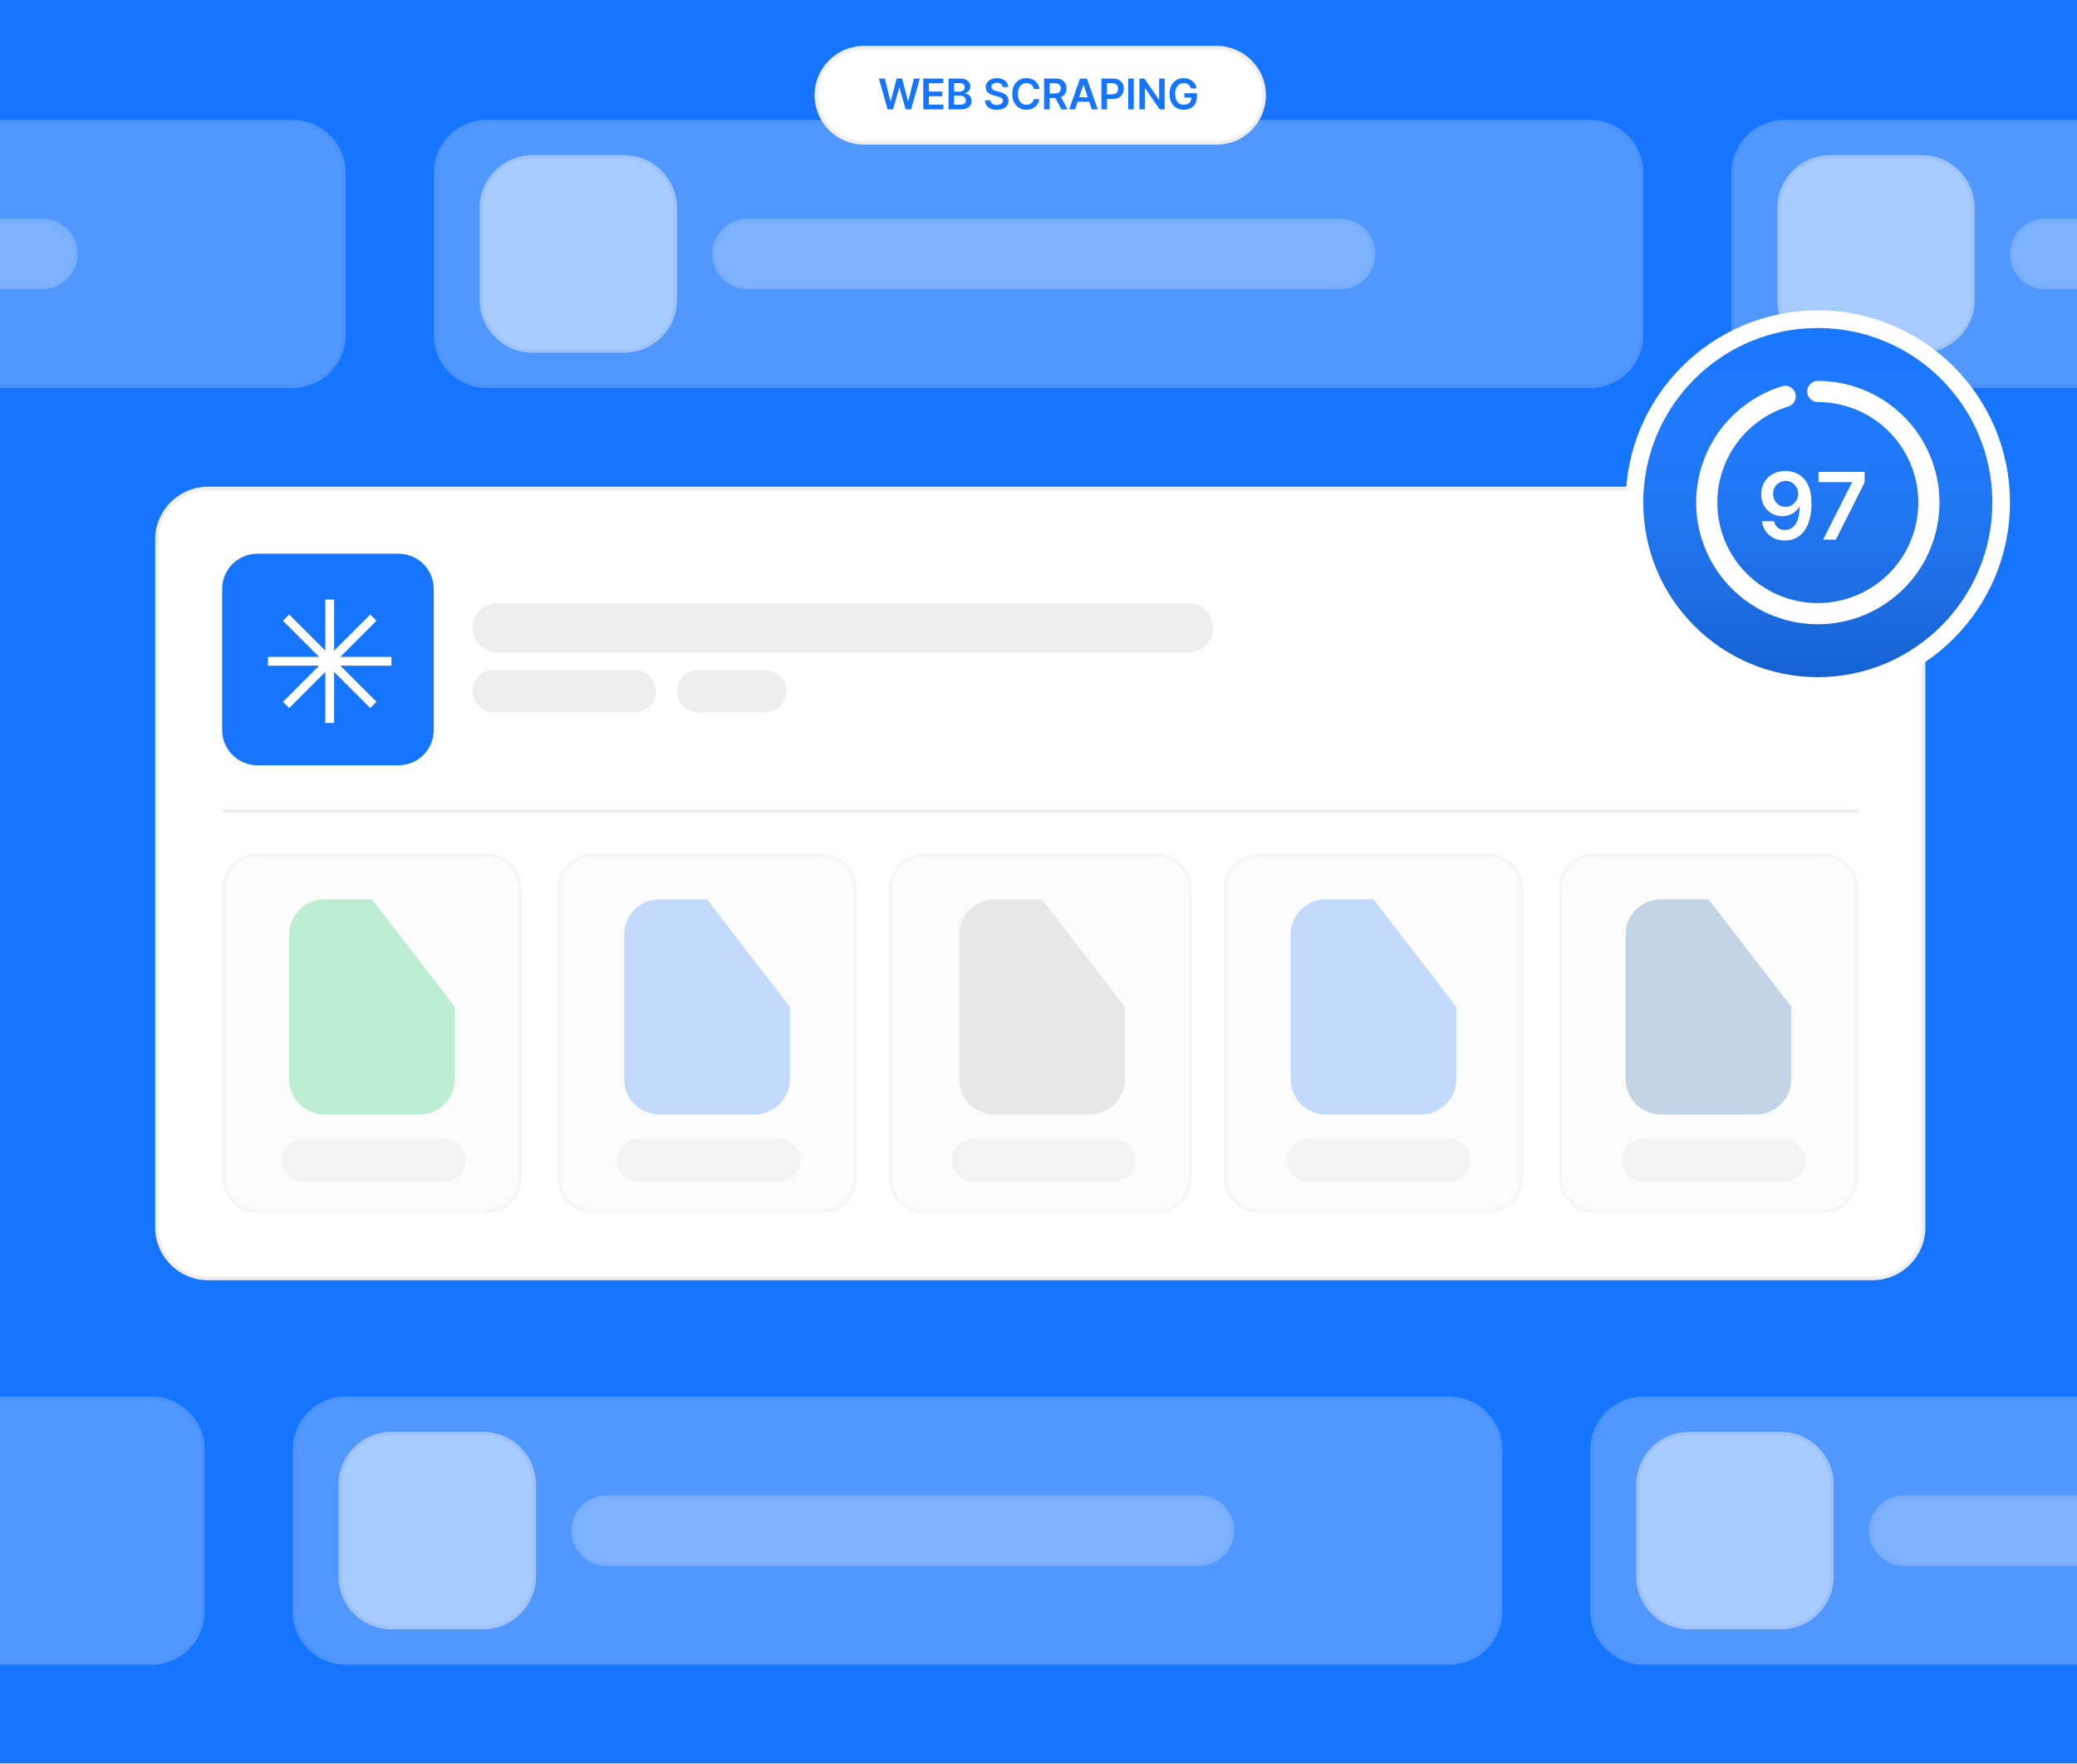
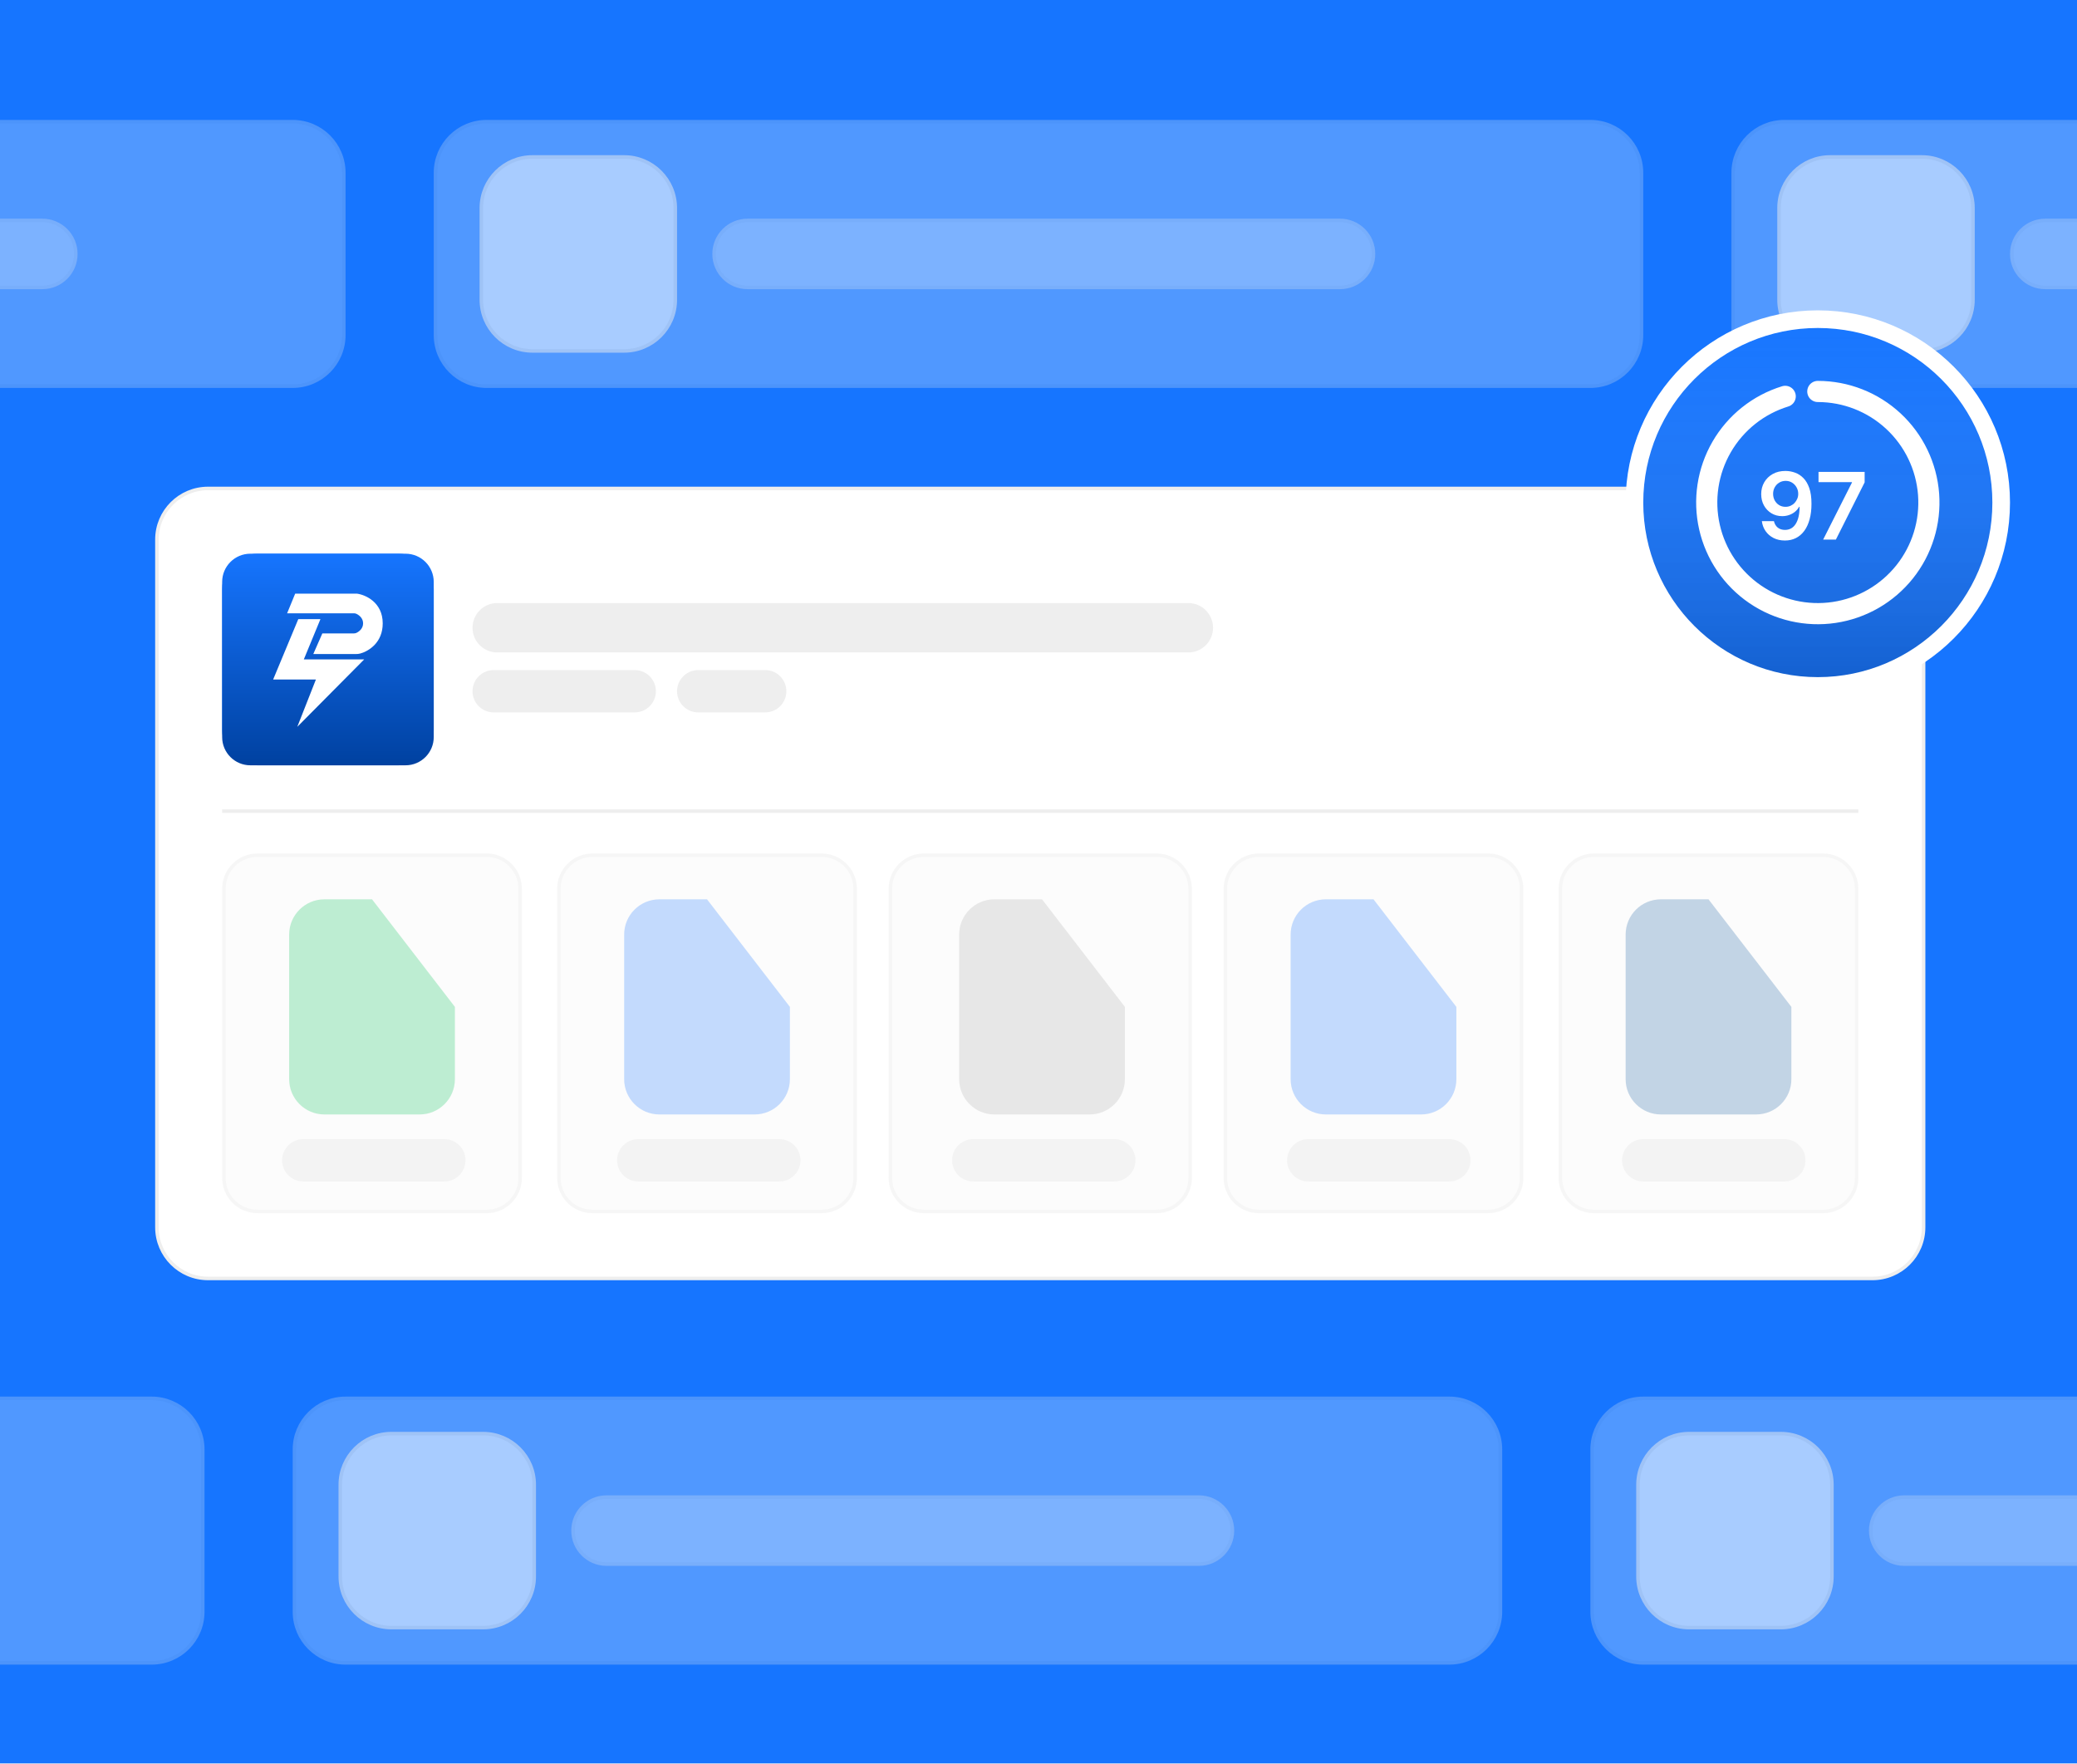
<svg xmlns="http://www.w3.org/2000/svg" width="589" height="500" viewBox="0 0 589 500" fill="none">
  <rect width="589" height="500" fill="#1675FF" />
-   <mask id="mask0_12_1594" style="mask-type:alpha" maskUnits="userSpaceOnUse" x="0" y="0" width="589" height="500">
+   <mask id="mask0_95_3498" style="mask-type:alpha" maskUnits="userSpaceOnUse" x="0" y="0" width="589" height="500">
    <rect x="0.5" y="0.5" width="588" height="499" rx="9.5" fill="#1675FF" stroke="#EEEEEE" />
  </mask>
-   <g mask="url(#mask0_12_1594)">
+   <g mask="url(#mask0_95_3498)">
    <rect x="44.5" y="138.5" width="501" height="224" rx="14.5" fill="white" stroke="#EEEEEE" />
    <rect opacity="0.25" x="123.5" y="34.5" width="342" height="75" rx="14.5" fill="white" stroke="#EEEEEE" />
    <rect opacity="0.5" x="136.5" y="44.5" width="55" height="55" rx="14.5" fill="white" stroke="#EEEEEE" />
    <rect opacity="0.25" x="202.5" y="62.5" width="187" height="19" rx="9.5" fill="white" stroke="#EEEEEE" />
    <rect opacity="0.25" x="83.5" y="396.5" width="342" height="75" rx="14.5" fill="white" stroke="#EEEEEE" />
    <rect opacity="0.5" x="96.5" y="406.5" width="55" height="55" rx="14.5" fill="white" stroke="#EEEEEE" />
    <rect opacity="0.25" x="162.5" y="424.5" width="187" height="19" rx="9.5" fill="white" stroke="#EEEEEE" />
    <rect opacity="0.25" x="-244.5" y="34.5" width="342" height="75" rx="14.5" fill="white" stroke="#EEEEEE" />
    <rect opacity="0.25" x="-165.5" y="62.5" width="187" height="19" rx="9.5" fill="white" stroke="#EEEEEE" />
    <rect opacity="0.25" x="-284.5" y="396.5" width="342" height="75" rx="14.5" fill="white" stroke="#EEEEEE" />
    <rect opacity="0.25" x="491.5" y="34.5" width="342" height="75" rx="14.5" fill="white" stroke="#EEEEEE" />
    <rect opacity="0.5" x="504.5" y="44.5" width="55" height="55" rx="14.5" fill="white" stroke="#EEEEEE" />
    <rect opacity="0.25" x="570.5" y="62.5" width="187" height="19" rx="9.5" fill="white" stroke="#EEEEEE" />
    <rect opacity="0.25" x="451.5" y="396.5" width="342" height="75" rx="14.5" fill="white" stroke="#EEEEEE" />
    <rect opacity="0.5" x="464.5" y="406.5" width="55" height="55" rx="14.5" fill="white" stroke="#EEEEEE" />
    <rect opacity="0.25" x="530.5" y="424.5" width="187" height="19" rx="9.5" fill="white" stroke="#EEEEEE" />
  </g>
  <rect x="63" y="157" width="60" height="60" rx="10" fill="#1675FF" />
  <path d="M105.875 175.126L81.126 199.875" stroke="white" stroke-width="2.5" />
  <path d="M111 187.5L76 187.5" stroke="white" stroke-width="2.5" />
  <path d="M93.5 205V170" stroke="white" stroke-width="2.5" />
  <path d="M81.125 175.126L105.874 199.875" stroke="white" stroke-width="2.5" />
  <rect x="134" y="171" width="210" height="14" rx="7" fill="#EEEEEE" />
  <rect x="134" y="190" width="52" height="12" rx="6" fill="#EEEEEE" />
  <rect x="192" y="190" width="31" height="12" rx="6" fill="#EEEEEE" />
  <path d="M63 230L527 230" stroke="#EEEEEE" />
  <circle cx="515.5" cy="142.5" r="52" fill="#1675FF" />
-   <circle cx="515.5" cy="142.5" r="52" fill="url(#paint0_linear_12_1594)" fill-opacity="0.2" />
+   <circle cx="515.5" cy="142.5" r="52" fill="url(#paint0_linear_95_3498)" fill-opacity="0.2" />
  <circle cx="515.5" cy="142.5" r="52" stroke="white" stroke-width="5" />
  <path d="M515.5 111C523.448 111 531.103 114.005 536.929 119.412C542.755 124.819 546.321 132.229 546.913 140.156C547.504 148.082 545.077 155.939 540.119 162.151C535.16 168.363 528.036 172.471 520.176 173.651C512.315 174.831 504.299 172.996 497.736 168.513C491.172 164.03 486.545 157.232 484.783 149.481C483.022 141.73 484.255 133.6 488.237 126.721C492.219 119.841 498.654 114.722 506.252 112.388" stroke="white" stroke-width="6" stroke-linecap="round" />
  <path d="M506.372 133.537C507.291 133.544 508.184 133.706 509.053 134.025C509.928 134.337 510.716 134.85 511.416 135.562C512.116 136.269 512.672 137.216 513.084 138.403C513.497 139.591 513.703 141.059 513.703 142.809C513.709 144.459 513.534 145.934 513.178 147.234C512.828 148.528 512.325 149.622 511.669 150.516C511.013 151.409 510.222 152.091 509.297 152.559C508.372 153.028 507.331 153.263 506.175 153.263C504.963 153.263 503.888 153.025 502.95 152.55C502.019 152.075 501.266 151.425 500.691 150.6C500.116 149.775 499.763 148.831 499.631 147.769H503.053C503.228 148.531 503.584 149.137 504.122 149.587C504.666 150.031 505.35 150.253 506.175 150.253C507.506 150.253 508.531 149.675 509.25 148.519C509.969 147.362 510.328 145.756 510.328 143.7H510.197C509.891 144.25 509.494 144.725 509.006 145.125C508.519 145.519 507.966 145.822 507.347 146.034C506.734 146.247 506.084 146.353 505.397 146.353C504.272 146.353 503.259 146.084 502.359 145.547C501.466 145.009 500.756 144.272 500.231 143.334C499.713 142.397 499.45 141.325 499.444 140.119C499.444 138.869 499.731 137.747 500.306 136.753C500.888 135.753 501.697 134.966 502.734 134.391C503.772 133.809 504.984 133.525 506.372 133.537ZM506.381 136.35C505.706 136.35 505.097 136.516 504.553 136.847C504.016 137.172 503.591 137.616 503.278 138.178C502.972 138.734 502.819 139.356 502.819 140.044C502.825 140.725 502.978 141.344 503.278 141.9C503.584 142.456 504 142.897 504.525 143.222C505.056 143.547 505.663 143.709 506.344 143.709C506.85 143.709 507.322 143.612 507.759 143.419C508.197 143.225 508.578 142.956 508.903 142.612C509.234 142.262 509.491 141.866 509.672 141.422C509.859 140.978 509.95 140.509 509.944 140.016C509.944 139.359 509.788 138.753 509.475 138.197C509.169 137.641 508.747 137.194 508.209 136.856C507.678 136.519 507.069 136.35 506.381 136.35ZM517.013 153L525.178 136.837V136.706H515.7V133.8H528.778V136.772L520.622 153H517.013Z" fill="white" />
  <rect opacity="0.5" x="63.5" y="242.5" width="84" height="101" rx="9.5" fill="#FAFAFA" stroke="#EEEEEE" />
  <rect opacity="0.5" x="158.5" y="242.5" width="84" height="101" rx="9.5" fill="#FAFAFA" stroke="#EEEEEE" />
  <rect opacity="0.5" x="252.5" y="242.5" width="85" height="101" rx="9.5" fill="#FAFAFA" stroke="#EEEEEE" />
  <rect opacity="0.5" x="347.5" y="242.5" width="84" height="101" rx="9.5" fill="#FAFAFA" stroke="#EEEEEE" />
  <rect opacity="0.5" x="442.5" y="242.5" width="84" height="101" rx="9.5" fill="#FAFAFA" stroke="#EEEEEE" />
  <path opacity="0.25" d="M82 265C82 259.477 86.477 255 92 255H105.5L115.902 268.5L129 285.5V306C129 311.523 124.523 316 119 316H92C86.477 316 82 311.523 82 306V265Z" fill="#00C153" />
  <path opacity="0.25" d="M177 265C177 259.477 181.477 255 187 255H200.5L210.902 268.5L224 285.5V306C224 311.523 219.523 316 214 316H187C181.477 316 177 311.523 177 306V265Z" fill="#1675FF" />
  <path opacity="0.25" d="M272 265C272 259.477 276.477 255 282 255H295.5L305.902 268.5L319 285.5V306C319 311.523 314.523 316 309 316H282C276.477 316 272 311.523 272 306V265Z" fill="#A7A7A7" />
  <path opacity="0.25" d="M366 265C366 259.477 370.477 255 376 255H389.5L399.902 268.5L413 285.5V306C413 311.523 408.523 316 403 316H376C370.477 316 366 311.523 366 306V265Z" fill="#1675FF" />
  <path opacity="0.25" d="M461 265C461 259.477 465.477 255 471 255H484.5L494.902 268.5L508 285.5V306C508 311.523 503.523 316 498 316H471C465.477 316 461 311.523 461 306V265Z" fill="#135AA0" />
  <rect opacity="0.25" x="80" y="323" width="52" height="12" rx="6" fill="#D7D7D7" />
  <rect opacity="0.25" x="175" y="323" width="52" height="12" rx="6" fill="#D7D7D7" />
  <rect opacity="0.25" x="270" y="323" width="52" height="12" rx="6" fill="#D7D7D7" />
  <rect opacity="0.25" x="365" y="323" width="52" height="12" rx="6" fill="#D7D7D7" />
  <rect opacity="0.25" x="460" y="323" width="52" height="12" rx="6" fill="#D7D7D7" />
-   <rect x="231.5" y="13.5" width="127" height="27" rx="13.5" fill="white" />
-   <rect x="231.5" y="13.5" width="127" height="27" rx="13.5" stroke="#EEEEEE" />
-   <path d="M251.697 31L249.234 22.273H250.935L252.507 28.686H252.588L254.267 22.273H255.814L257.497 28.69H257.574L259.146 22.273H260.847L258.384 31H256.824L255.077 24.876H255.009L253.257 31H251.697ZM261.823 31V22.273H267.499V23.598H263.404V25.967H267.205V27.293H263.404V29.675H267.533V31H261.823ZM268.992 31V22.273H272.333C272.963 22.273 273.488 22.372 273.905 22.571C274.326 22.767 274.64 23.035 274.847 23.376C275.057 23.717 275.162 24.104 275.162 24.535C275.162 24.891 275.094 25.195 274.958 25.447C274.821 25.697 274.638 25.901 274.408 26.057C274.178 26.213 273.921 26.325 273.637 26.393V26.479C273.946 26.496 274.243 26.591 274.527 26.764C274.814 26.935 275.049 27.176 275.231 27.489C275.412 27.801 275.503 28.179 275.503 28.622C275.503 29.074 275.394 29.48 275.175 29.841C274.956 30.199 274.627 30.482 274.186 30.689C273.746 30.896 273.192 31 272.525 31H268.992ZM270.573 29.679H272.273C272.847 29.679 273.26 29.57 273.513 29.351C273.769 29.129 273.897 28.845 273.897 28.499C273.897 28.24 273.833 28.007 273.705 27.8C273.577 27.59 273.395 27.425 273.16 27.305C272.924 27.183 272.642 27.122 272.316 27.122H270.573V29.679ZM270.573 25.984H272.137C272.41 25.984 272.655 25.935 272.874 25.835C273.093 25.733 273.265 25.59 273.39 25.405C273.517 25.217 273.581 24.996 273.581 24.74C273.581 24.402 273.462 24.124 273.223 23.905C272.988 23.686 272.637 23.577 272.171 23.577H270.573V25.984ZM284.358 24.672C284.318 24.3 284.151 24.01 283.855 23.803C283.563 23.595 283.182 23.491 282.713 23.491C282.384 23.491 282.101 23.541 281.865 23.641C281.629 23.74 281.449 23.875 281.324 24.046C281.199 24.216 281.135 24.41 281.132 24.629C281.132 24.811 281.173 24.969 281.256 25.102C281.341 25.236 281.456 25.349 281.601 25.443C281.746 25.534 281.906 25.611 282.083 25.673C282.259 25.736 282.436 25.788 282.615 25.831L283.433 26.035C283.763 26.112 284.08 26.216 284.384 26.347C284.69 26.477 284.965 26.642 285.206 26.841C285.45 27.04 285.644 27.28 285.786 27.561C285.928 27.842 285.999 28.172 285.999 28.55C285.999 29.061 285.868 29.511 285.607 29.901C285.345 30.287 284.967 30.59 284.473 30.808C283.982 31.024 283.386 31.132 282.688 31.132C282.009 31.132 281.419 31.027 280.919 30.817C280.422 30.607 280.033 30.3 279.752 29.896C279.473 29.493 279.323 29.001 279.3 28.422H280.855C280.878 28.726 280.972 28.979 281.136 29.18C281.301 29.382 281.516 29.533 281.78 29.632C282.047 29.732 282.345 29.781 282.675 29.781C283.019 29.781 283.32 29.73 283.578 29.628C283.84 29.523 284.044 29.378 284.192 29.193C284.34 29.006 284.415 28.787 284.418 28.537C284.415 28.31 284.348 28.122 284.217 27.974C284.087 27.824 283.904 27.699 283.668 27.599C283.435 27.497 283.162 27.406 282.85 27.327L281.857 27.071C281.138 26.886 280.57 26.607 280.152 26.232C279.737 25.854 279.53 25.352 279.53 24.727C279.53 24.213 279.669 23.763 279.948 23.376C280.229 22.99 280.611 22.69 281.094 22.477C281.577 22.261 282.124 22.153 282.734 22.153C283.354 22.153 283.896 22.261 284.362 22.477C284.831 22.69 285.199 22.987 285.466 23.368C285.733 23.746 285.871 24.18 285.879 24.672H284.358ZM294.758 25.217H293.165C293.119 24.956 293.035 24.724 292.913 24.523C292.791 24.318 292.639 24.145 292.457 24.003C292.275 23.861 292.068 23.754 291.835 23.683C291.605 23.609 291.356 23.572 291.089 23.572C290.615 23.572 290.194 23.692 289.828 23.93C289.461 24.166 289.175 24.513 288.967 24.97C288.76 25.425 288.656 25.98 288.656 26.636C288.656 27.304 288.76 27.866 288.967 28.324C289.177 28.778 289.464 29.122 289.828 29.355C290.194 29.585 290.613 29.7 291.085 29.7C291.346 29.7 291.591 29.666 291.818 29.598C292.048 29.527 292.254 29.423 292.436 29.287C292.621 29.151 292.775 28.983 292.9 28.784C293.028 28.585 293.116 28.358 293.165 28.102L294.758 28.111C294.699 28.526 294.569 28.915 294.371 29.278C294.175 29.642 293.917 29.963 293.599 30.241C293.281 30.517 292.909 30.733 292.483 30.889C292.057 31.043 291.584 31.119 291.064 31.119C290.297 31.119 289.612 30.942 289.01 30.587C288.407 30.232 287.933 29.719 287.586 29.048C287.24 28.378 287.067 27.574 287.067 26.636C287.067 25.696 287.241 24.892 287.591 24.224C287.94 23.554 288.416 23.041 289.018 22.686C289.621 22.331 290.302 22.153 291.064 22.153C291.55 22.153 292.001 22.222 292.419 22.358C292.836 22.494 293.209 22.695 293.535 22.959C293.862 23.22 294.13 23.541 294.341 23.922C294.554 24.3 294.693 24.732 294.758 25.217ZM296.086 31V22.273H299.359C300.029 22.273 300.592 22.389 301.046 22.622C301.504 22.855 301.849 23.182 302.082 23.602C302.318 24.02 302.436 24.507 302.436 25.064C302.436 25.624 302.316 26.109 302.078 26.521C301.842 26.93 301.494 27.247 301.034 27.472C300.573 27.693 300.008 27.804 299.338 27.804H297.007V26.491H299.124C299.517 26.491 299.838 26.438 300.088 26.329C300.338 26.219 300.522 26.058 300.642 25.848C300.764 25.635 300.825 25.374 300.825 25.064C300.825 24.754 300.764 24.49 300.642 24.271C300.519 24.05 300.333 23.882 300.083 23.768C299.833 23.652 299.511 23.594 299.116 23.594H297.667V31H296.086ZM300.595 27.046L302.755 31H300.991L298.869 27.046H300.595ZM304.892 31H303.204L306.276 22.273H308.228L311.305 31H309.617L307.286 24.062H307.218L304.892 31ZM304.947 27.578H309.549V28.848H304.947V27.578ZM312.334 31V22.273H315.607C316.278 22.273 316.84 22.398 317.295 22.648C317.752 22.898 318.097 23.241 318.33 23.679C318.566 24.114 318.684 24.608 318.684 25.162C318.684 25.722 318.566 26.219 318.33 26.653C318.094 27.088 317.746 27.43 317.286 27.68C316.826 27.928 316.259 28.051 315.586 28.051H313.417V26.751H315.373C315.765 26.751 316.086 26.683 316.336 26.547C316.586 26.41 316.77 26.223 316.89 25.984C317.012 25.746 317.073 25.472 317.073 25.162C317.073 24.852 317.012 24.579 316.89 24.344C316.77 24.108 316.584 23.925 316.332 23.794C316.082 23.66 315.759 23.594 315.364 23.594H313.915V31H312.334ZM321.518 22.273V31H319.937V22.273H321.518ZM330.282 22.273V31H328.876L324.763 25.055H324.691V31H323.11V22.273H324.525L328.633 28.222H328.709V22.273H330.282ZM337.731 25.06C337.66 24.829 337.562 24.624 337.437 24.442C337.315 24.257 337.167 24.099 336.994 23.969C336.823 23.838 336.627 23.74 336.406 23.675C336.184 23.607 335.943 23.572 335.681 23.572C335.213 23.572 334.795 23.69 334.429 23.926C334.062 24.162 333.774 24.509 333.564 24.966C333.356 25.421 333.252 25.974 333.252 26.628C333.252 27.287 333.356 27.845 333.564 28.303C333.771 28.76 334.059 29.108 334.429 29.347C334.798 29.582 335.227 29.7 335.716 29.7C336.159 29.7 336.542 29.615 336.866 29.445C337.193 29.274 337.444 29.033 337.62 28.72C337.796 28.405 337.885 28.035 337.885 27.612L338.243 27.668H335.873V26.432H339.414V27.48C339.414 28.227 339.255 28.874 338.937 29.419C338.619 29.965 338.181 30.385 337.625 30.68C337.068 30.973 336.429 31.119 335.707 31.119C334.903 31.119 334.197 30.939 333.589 30.578C332.984 30.215 332.511 29.699 332.17 29.031C331.832 28.361 331.663 27.565 331.663 26.645C331.663 25.94 331.762 25.311 331.961 24.757C332.163 24.203 332.444 23.733 332.805 23.347C333.166 22.957 333.589 22.662 334.075 22.46C334.561 22.256 335.089 22.153 335.66 22.153C336.143 22.153 336.593 22.224 337.011 22.366C337.429 22.506 337.799 22.704 338.123 22.963C338.45 23.222 338.718 23.528 338.929 23.884C339.139 24.239 339.277 24.631 339.342 25.06H337.731Z" fill="#1675FF" />
+   <rect x="63" y="157" width="60" height="60" rx="8" fill="url(#paint1_linear_95_3498)" />
+   <path d="M81.424 173.897L83.706 168.332H101.256C103.682 168.665 108.533 170.815 108.533 176.75C108.533 182.156 104.666 184.58 102.216 185.292C101.772 185.421 101.309 185.454 100.847 185.454H88.843L91.411 179.604H100.297C100.555 179.604 100.813 179.571 101.046 179.463C101.845 179.095 102.968 178.221 102.968 176.75C102.968 175.279 101.845 174.405 101.046 174.037C100.813 173.93 100.555 173.897 100.297 173.897H81.424Z" fill="white" />
+   <path d="M90.867 175.558H84.589L77.455 192.679H89.583L84.304 206.091L103.28 186.972H86.159L90.867 175.558Z" fill="white" />
  <defs>
-     <linearGradient id="paint0_linear_12_1594" x1="515.5" y1="88" x2="515.5" y2="197" gradientUnits="userSpaceOnUse">
+     <linearGradient id="paint0_linear_95_3498" x1="515.5" y1="88" x2="515.5" y2="197" gradientUnits="userSpaceOnUse">
      <stop stop-color="white" stop-opacity="0" />
      <stop offset="1" />
    </linearGradient>
+     <linearGradient id="paint1_linear_95_3498" x1="93" y1="157" x2="93" y2="217" gradientUnits="userSpaceOnUse">
+       <stop stop-color="#1675FF" />
+       <stop offset="1" stop-color="#0041A0" />
+     </linearGradient>
  </defs>
</svg>
